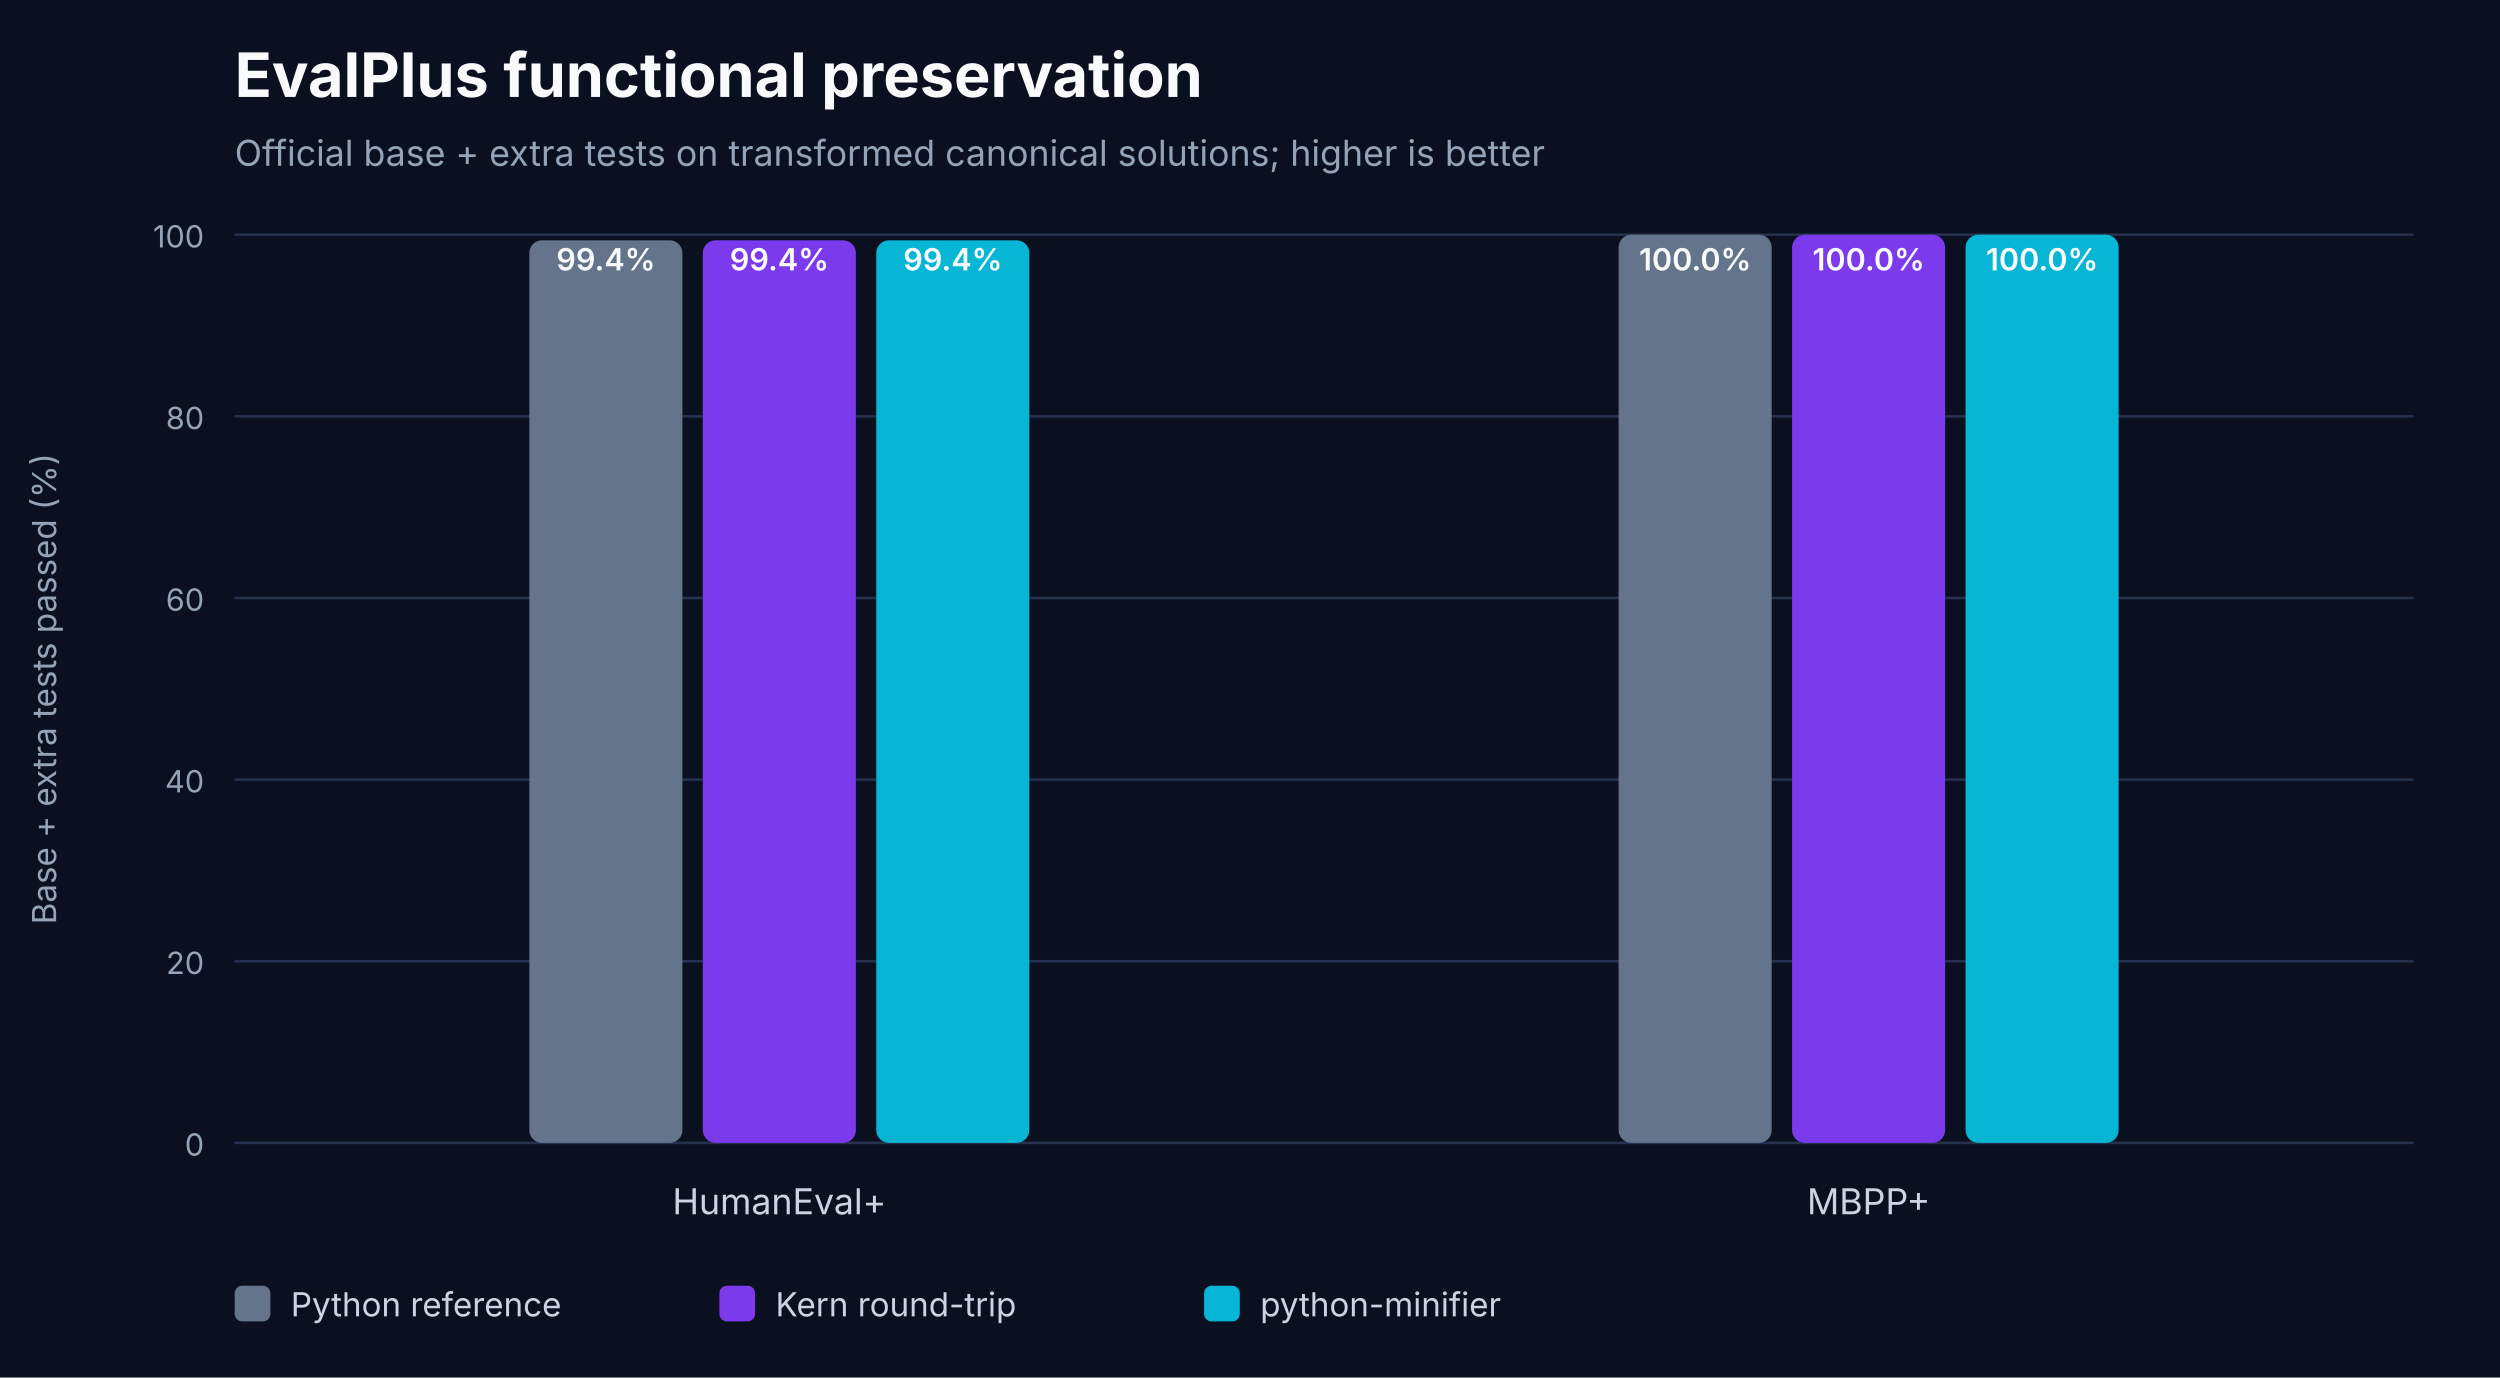
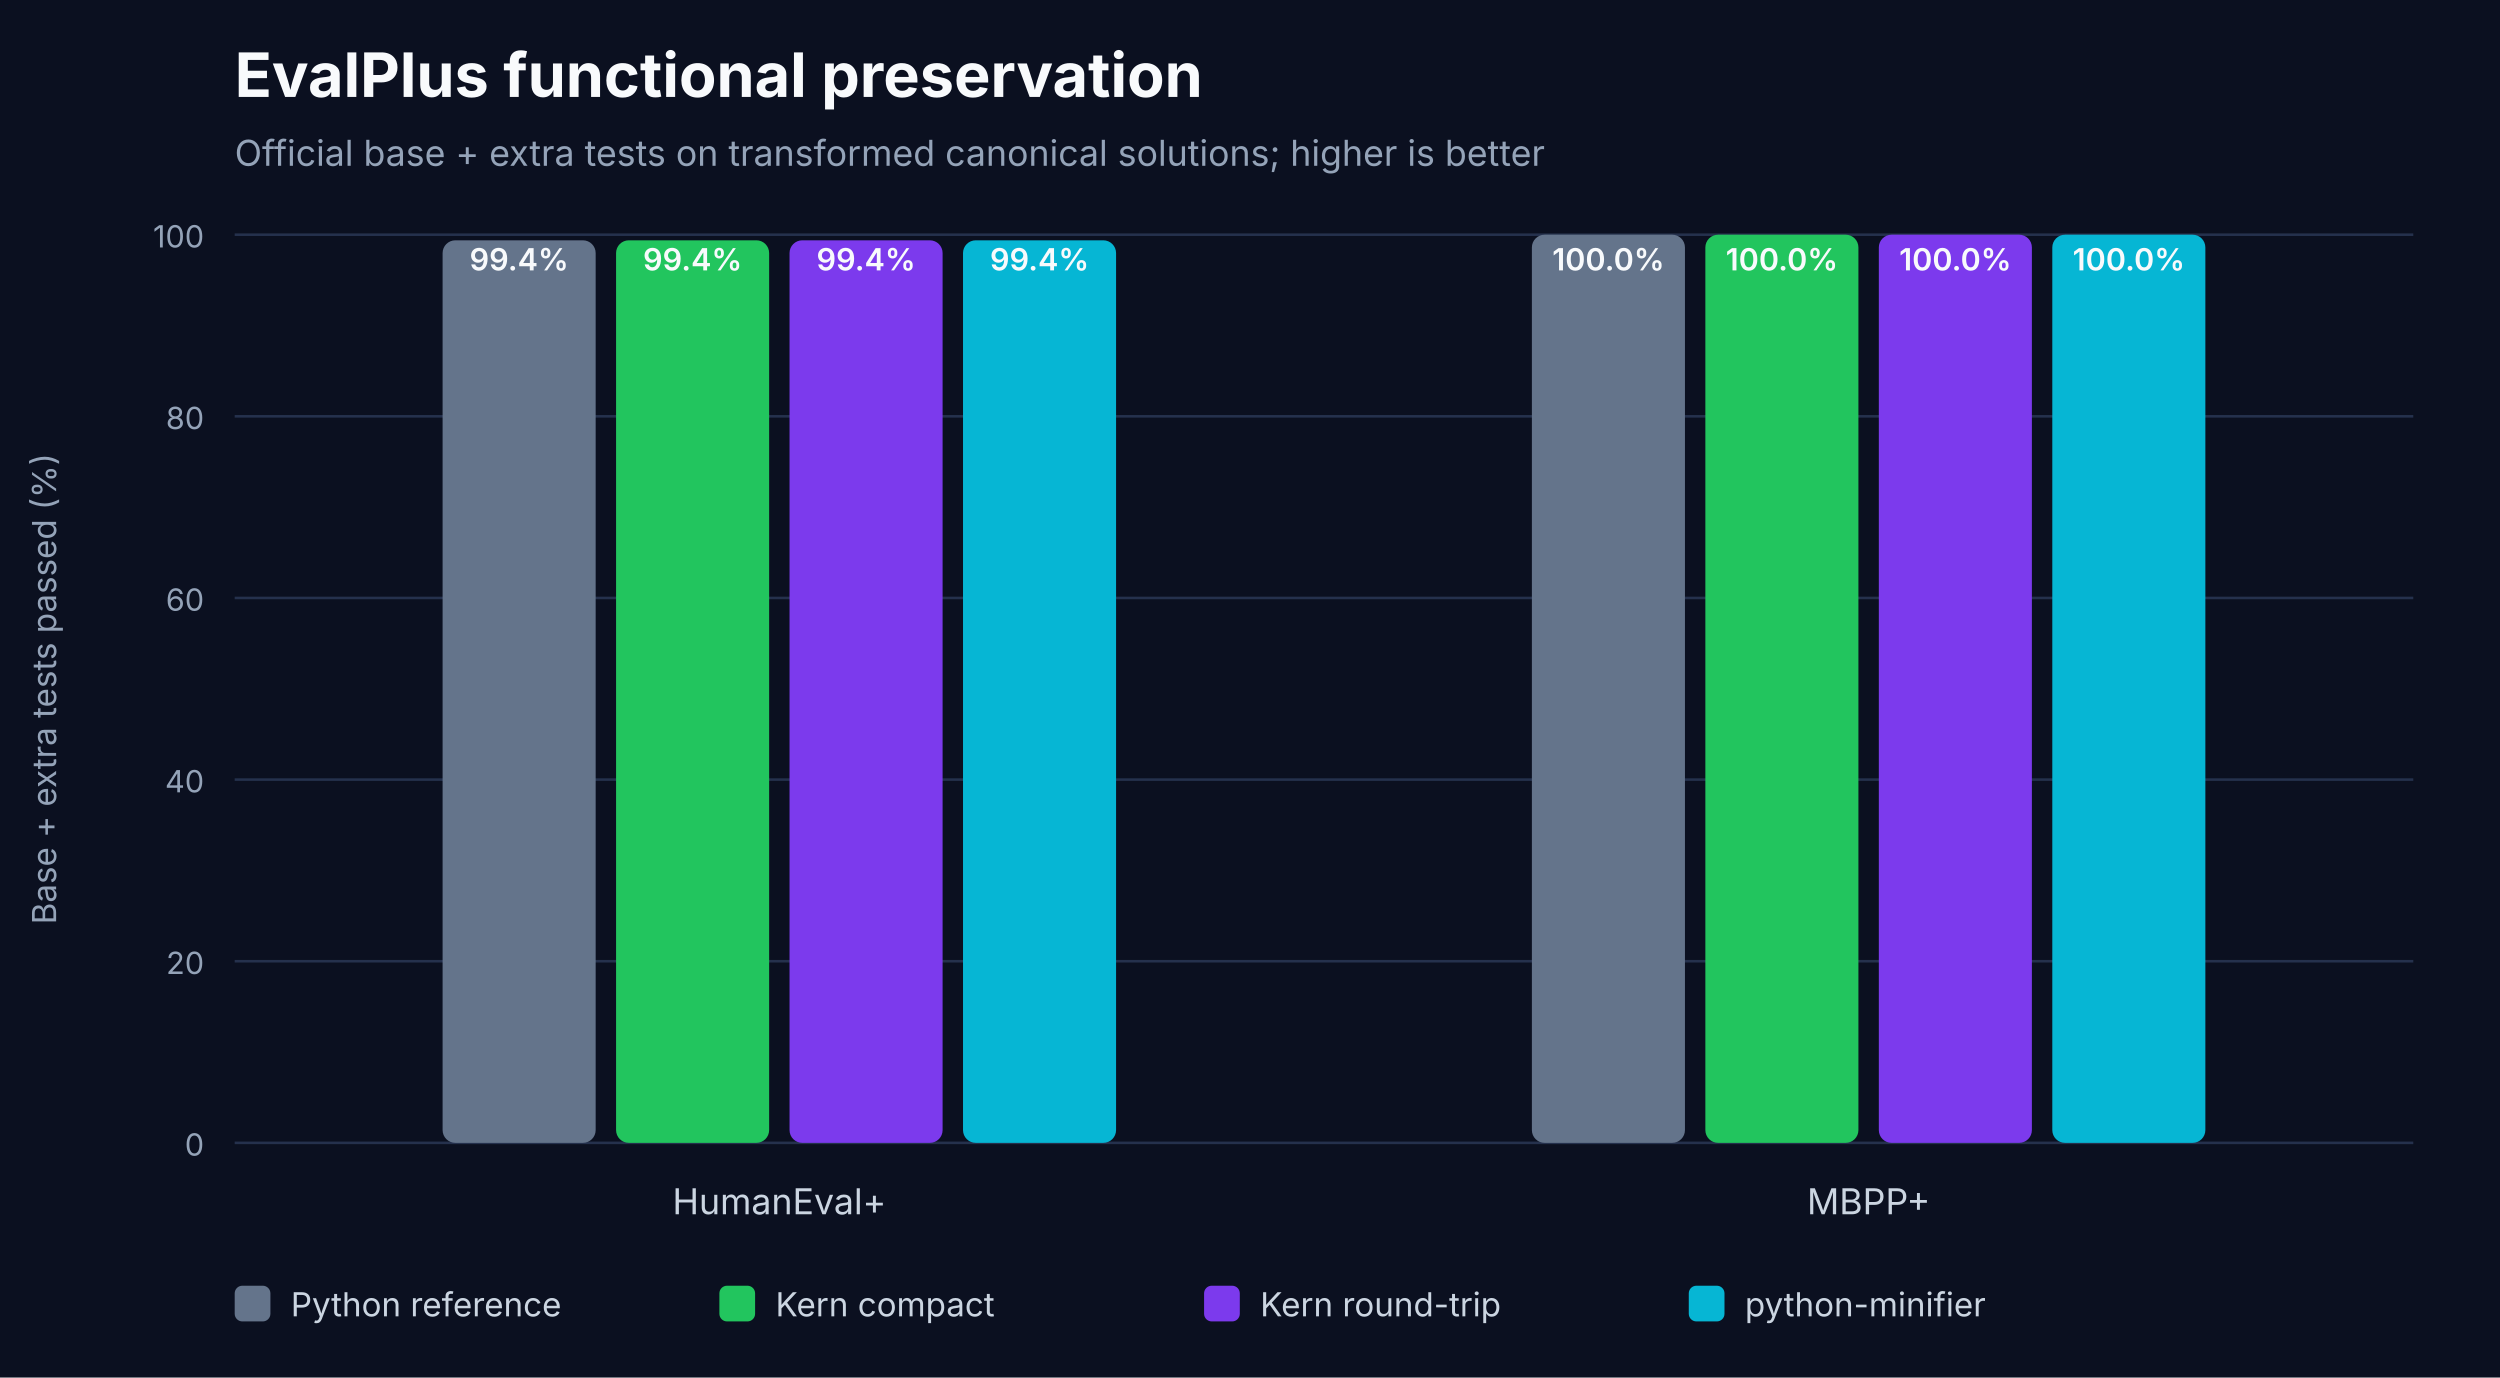
<svg xmlns="http://www.w3.org/2000/svg" width="980" height="540" viewBox="0 0 980 540" role="img" aria-labelledby="title desc">
  <rect width="100%" height="100%" fill="#0b1020" />
  <text x="92" y="38" fill="#f8fafc" font-family="Inter,system-ui,sans-serif" font-size="24" font-weight="700">EvalPlus functional preservation</text>
  <text x="92" y="65" fill="#94a3b8" font-family="Inter,system-ui,sans-serif" font-size="14">Official base + extra tests on transformed canonical solutions; higher is better</text>
  <line x1="92" y1="448.0" x2="946" y2="448.0" stroke="#25314d" stroke-width="1" />
  <text x="80" y="453.0" fill="#94a3b8" text-anchor="end" font-family="Inter,system-ui,sans-serif" font-size="12">0</text>
  <line x1="92" y1="376.8" x2="946" y2="376.8" stroke="#25314d" stroke-width="1" />
  <text x="80" y="381.8" fill="#94a3b8" text-anchor="end" font-family="Inter,system-ui,sans-serif" font-size="12">20</text>
  <line x1="92" y1="305.6" x2="946" y2="305.6" stroke="#25314d" stroke-width="1" />
  <text x="80" y="310.6" fill="#94a3b8" text-anchor="end" font-family="Inter,system-ui,sans-serif" font-size="12">40</text>
  <line x1="92" y1="234.4" x2="946" y2="234.4" stroke="#25314d" stroke-width="1" />
  <text x="80" y="239.4" fill="#94a3b8" text-anchor="end" font-family="Inter,system-ui,sans-serif" font-size="12">60</text>
  <line x1="92" y1="163.2" x2="946" y2="163.2" stroke="#25314d" stroke-width="1" />
  <text x="80" y="168.2" fill="#94a3b8" text-anchor="end" font-family="Inter,system-ui,sans-serif" font-size="12">80</text>
  <line x1="92" y1="92.0" x2="946" y2="92.0" stroke="#25314d" stroke-width="1" />
  <text x="80" y="97.0" fill="#94a3b8" text-anchor="end" font-family="Inter,system-ui,sans-serif" font-size="12">100</text>
  <text x="22" y="270.0" fill="#94a3b8" text-anchor="middle" transform="rotate(-90 22 270.0)" font-family="Inter,system-ui,sans-serif" font-size="13">Base + extra tests passed (%)</text>
  <text x="305.5" y="476" fill="#cbd5e1" text-anchor="middle" font-family="Inter,system-ui,sans-serif" font-size="14">HumanEval+</text>
-   <rect x="207.5" y="94.2" width="60.0" height="353.8" rx="5" fill="#64748b" />
-   <text x="237.5" y="106.0" fill="#f8fafc" text-anchor="middle" font-family="Inter,system-ui,sans-serif" font-size="12" font-weight="600">99.4%</text>
-   <rect x="275.5" y="94.2" width="60.0" height="353.8" rx="5" fill="#7c3aed" />
-   <text x="305.5" y="106.0" fill="#f8fafc" text-anchor="middle" font-family="Inter,system-ui,sans-serif" font-size="12" font-weight="600">99.4%</text>
-   <rect x="343.5" y="94.2" width="60.0" height="353.8" rx="5" fill="#06b6d4" />
-   <text x="373.5" y="106.0" fill="#f8fafc" text-anchor="middle" font-family="Inter,system-ui,sans-serif" font-size="12" font-weight="600">99.4%</text>
+   <rect x="173.5" y="94.2" width="60.0" height="353.8" rx="5" fill="#64748b" />
+   <text x="203.5" y="106.0" fill="#f8fafc" text-anchor="middle" font-family="Inter,system-ui,sans-serif" font-size="12" font-weight="600">99.4%</text>
+   <rect x="241.5" y="94.2" width="60.0" height="353.8" rx="5" fill="#22c55e" />
+   <text x="271.5" y="106.0" fill="#f8fafc" text-anchor="middle" font-family="Inter,system-ui,sans-serif" font-size="12" font-weight="600">99.4%</text>
+   <rect x="309.5" y="94.2" width="60.0" height="353.8" rx="5" fill="#7c3aed" />
+   <text x="339.5" y="106.0" fill="#f8fafc" text-anchor="middle" font-family="Inter,system-ui,sans-serif" font-size="12" font-weight="600">99.4%</text>
+   <rect x="377.5" y="94.2" width="60.0" height="353.8" rx="5" fill="#06b6d4" />
+   <text x="407.5" y="106.0" fill="#f8fafc" text-anchor="middle" font-family="Inter,system-ui,sans-serif" font-size="12" font-weight="600">99.4%</text>
  <text x="732.5" y="476" fill="#cbd5e1" text-anchor="middle" font-family="Inter,system-ui,sans-serif" font-size="14">MBPP+</text>
-   <rect x="634.5" y="92.0" width="60.0" height="356.0" rx="5" fill="#64748b" />
-   <text x="664.5" y="106.0" fill="#f8fafc" text-anchor="middle" font-family="Inter,system-ui,sans-serif" font-size="12" font-weight="600">100.0%</text>
-   <rect x="702.5" y="92.0" width="60.0" height="356.0" rx="5" fill="#7c3aed" />
-   <text x="732.5" y="106.0" fill="#f8fafc" text-anchor="middle" font-family="Inter,system-ui,sans-serif" font-size="12" font-weight="600">100.0%</text>
-   <rect x="770.5" y="92.0" width="60.0" height="356.0" rx="5" fill="#06b6d4" />
-   <text x="800.5" y="106.0" fill="#f8fafc" text-anchor="middle" font-family="Inter,system-ui,sans-serif" font-size="12" font-weight="600">100.0%</text>
+   <rect x="600.5" y="92.0" width="60.0" height="356.0" rx="5" fill="#64748b" />
+   <text x="630.5" y="106.0" fill="#f8fafc" text-anchor="middle" font-family="Inter,system-ui,sans-serif" font-size="12" font-weight="600">100.0%</text>
+   <rect x="668.5" y="92.0" width="60.0" height="356.0" rx="5" fill="#22c55e" />
+   <text x="698.5" y="106.0" fill="#f8fafc" text-anchor="middle" font-family="Inter,system-ui,sans-serif" font-size="12" font-weight="600">100.0%</text>
+   <rect x="736.5" y="92.0" width="60.0" height="356.0" rx="5" fill="#7c3aed" />
+   <text x="766.5" y="106.0" fill="#f8fafc" text-anchor="middle" font-family="Inter,system-ui,sans-serif" font-size="12" font-weight="600">100.0%</text>
+   <rect x="804.5" y="92.0" width="60.0" height="356.0" rx="5" fill="#06b6d4" />
+   <text x="834.5" y="106.0" fill="#f8fafc" text-anchor="middle" font-family="Inter,system-ui,sans-serif" font-size="12" font-weight="600">100.0%</text>
  <rect x="92" y="504" width="14" height="14" rx="3" fill="#64748b" />
  <text x="114" y="516" fill="#cbd5e1" font-family="Inter,system-ui,sans-serif" font-size="13">Python reference</text>
-   <rect x="282" y="504" width="14" height="14" rx="3" fill="#7c3aed" />
-   <text x="304" y="516" fill="#cbd5e1" font-family="Inter,system-ui,sans-serif" font-size="13">Kern round-trip</text>
-   <rect x="472" y="504" width="14" height="14" rx="3" fill="#06b6d4" />
-   <text x="494" y="516" fill="#cbd5e1" font-family="Inter,system-ui,sans-serif" font-size="13">python-minifier</text>
+   <rect x="282" y="504" width="14" height="14" rx="3" fill="#22c55e" />
+   <text x="304" y="516" fill="#cbd5e1" font-family="Inter,system-ui,sans-serif" font-size="13">Kern compact</text>
+   <rect x="472" y="504" width="14" height="14" rx="3" fill="#7c3aed" />
+   <text x="494" y="516" fill="#cbd5e1" font-family="Inter,system-ui,sans-serif" font-size="13">Kern round-trip</text>
+   <rect x="662" y="504" width="14" height="14" rx="3" fill="#06b6d4" />
+   <text x="684" y="516" fill="#cbd5e1" font-family="Inter,system-ui,sans-serif" font-size="13">python-minifier</text>
</svg>
